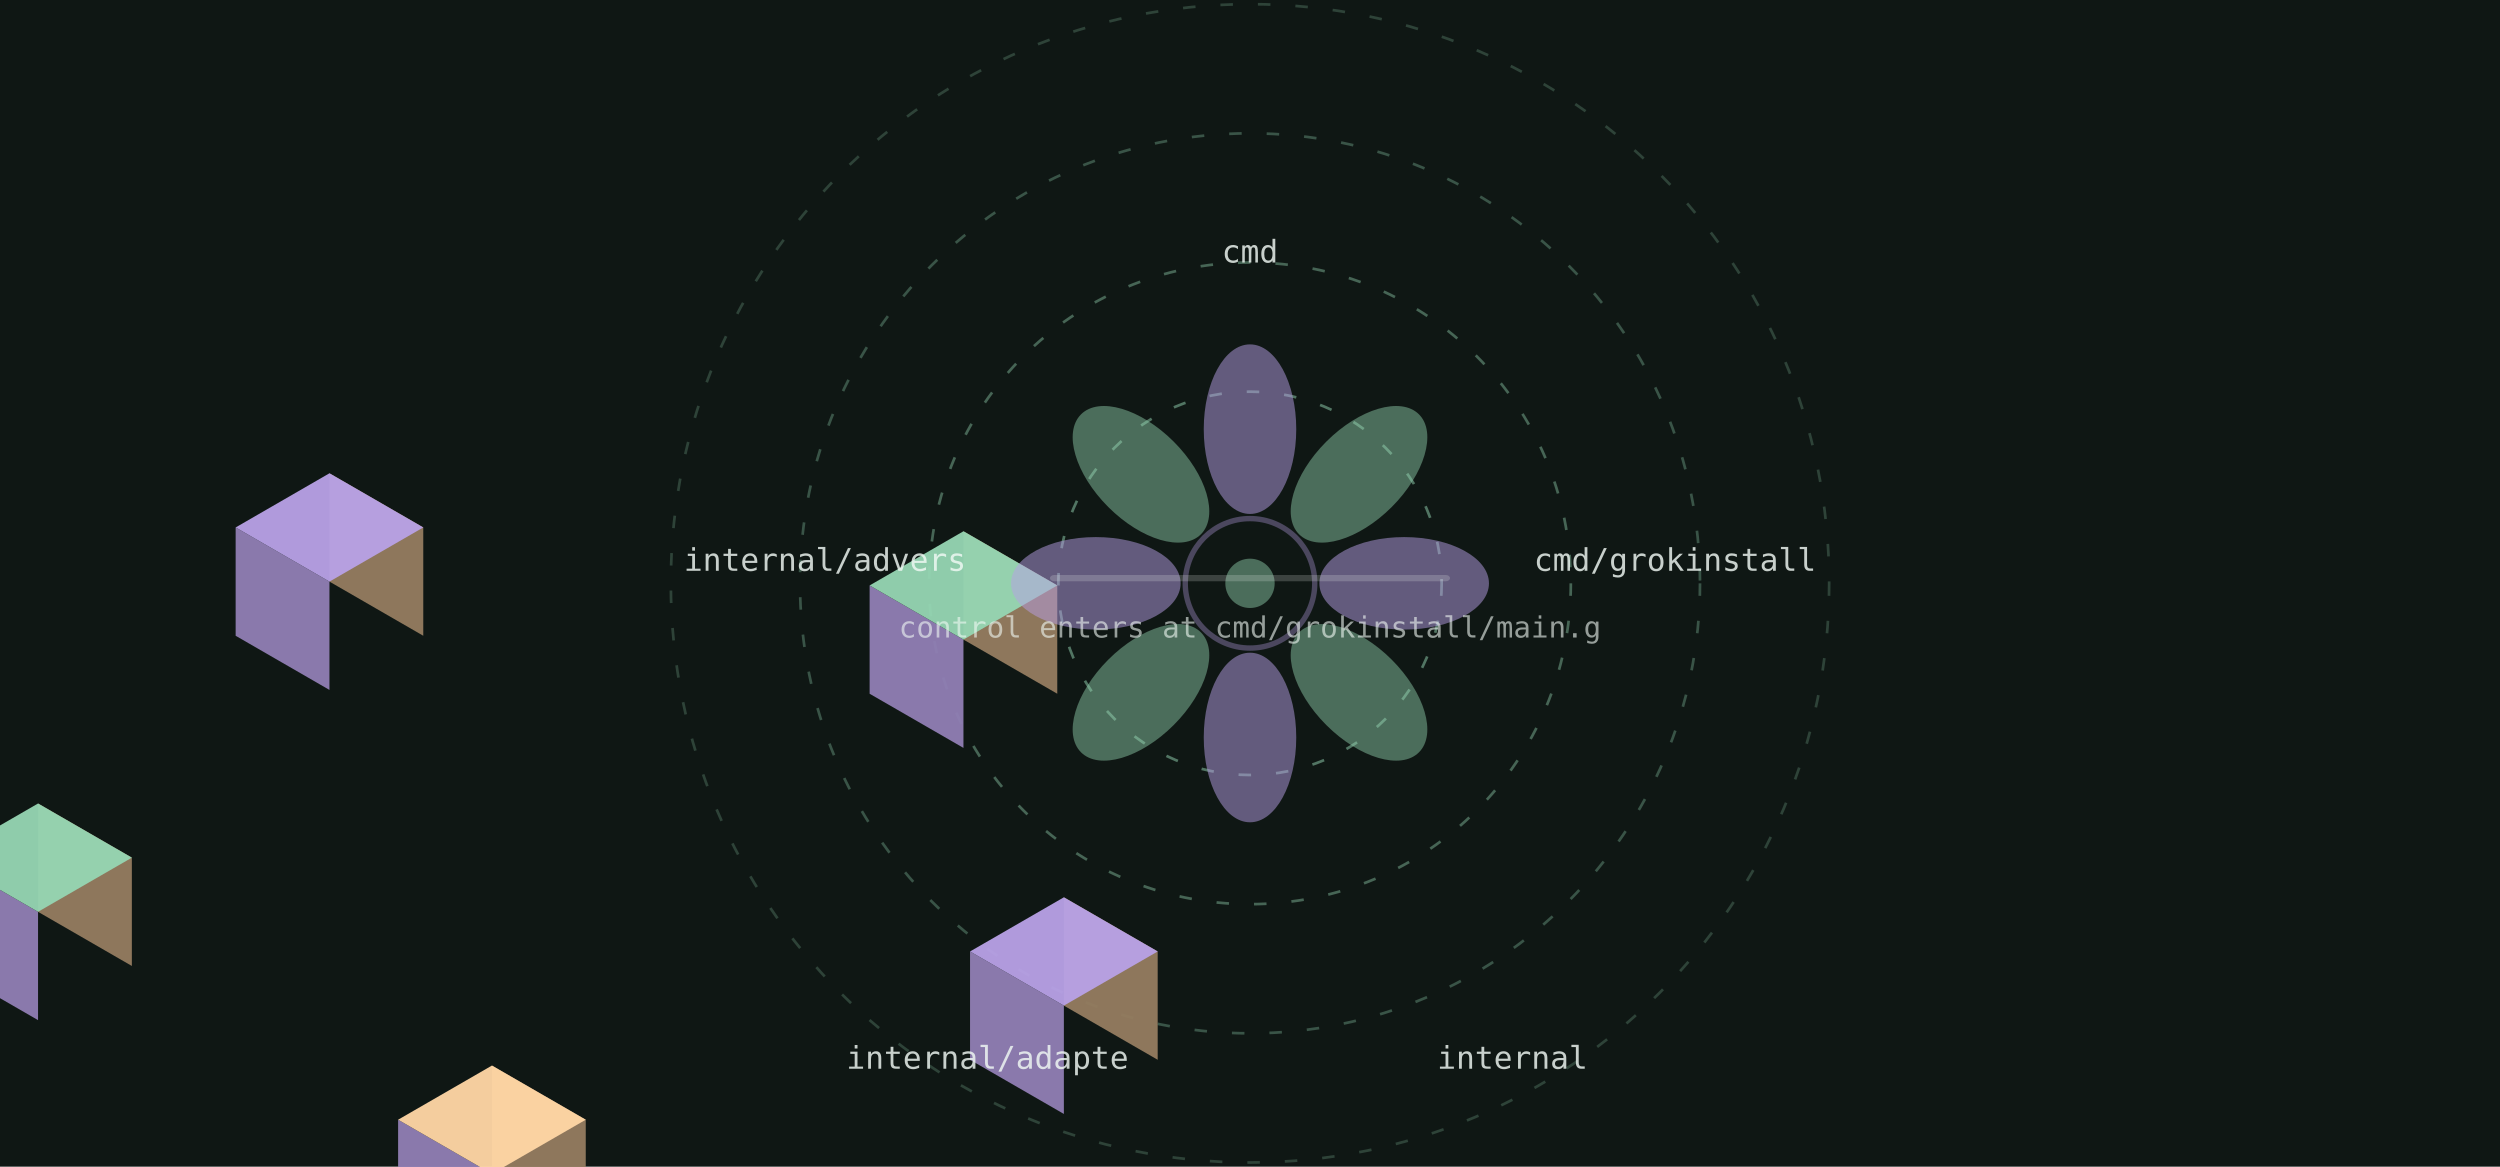
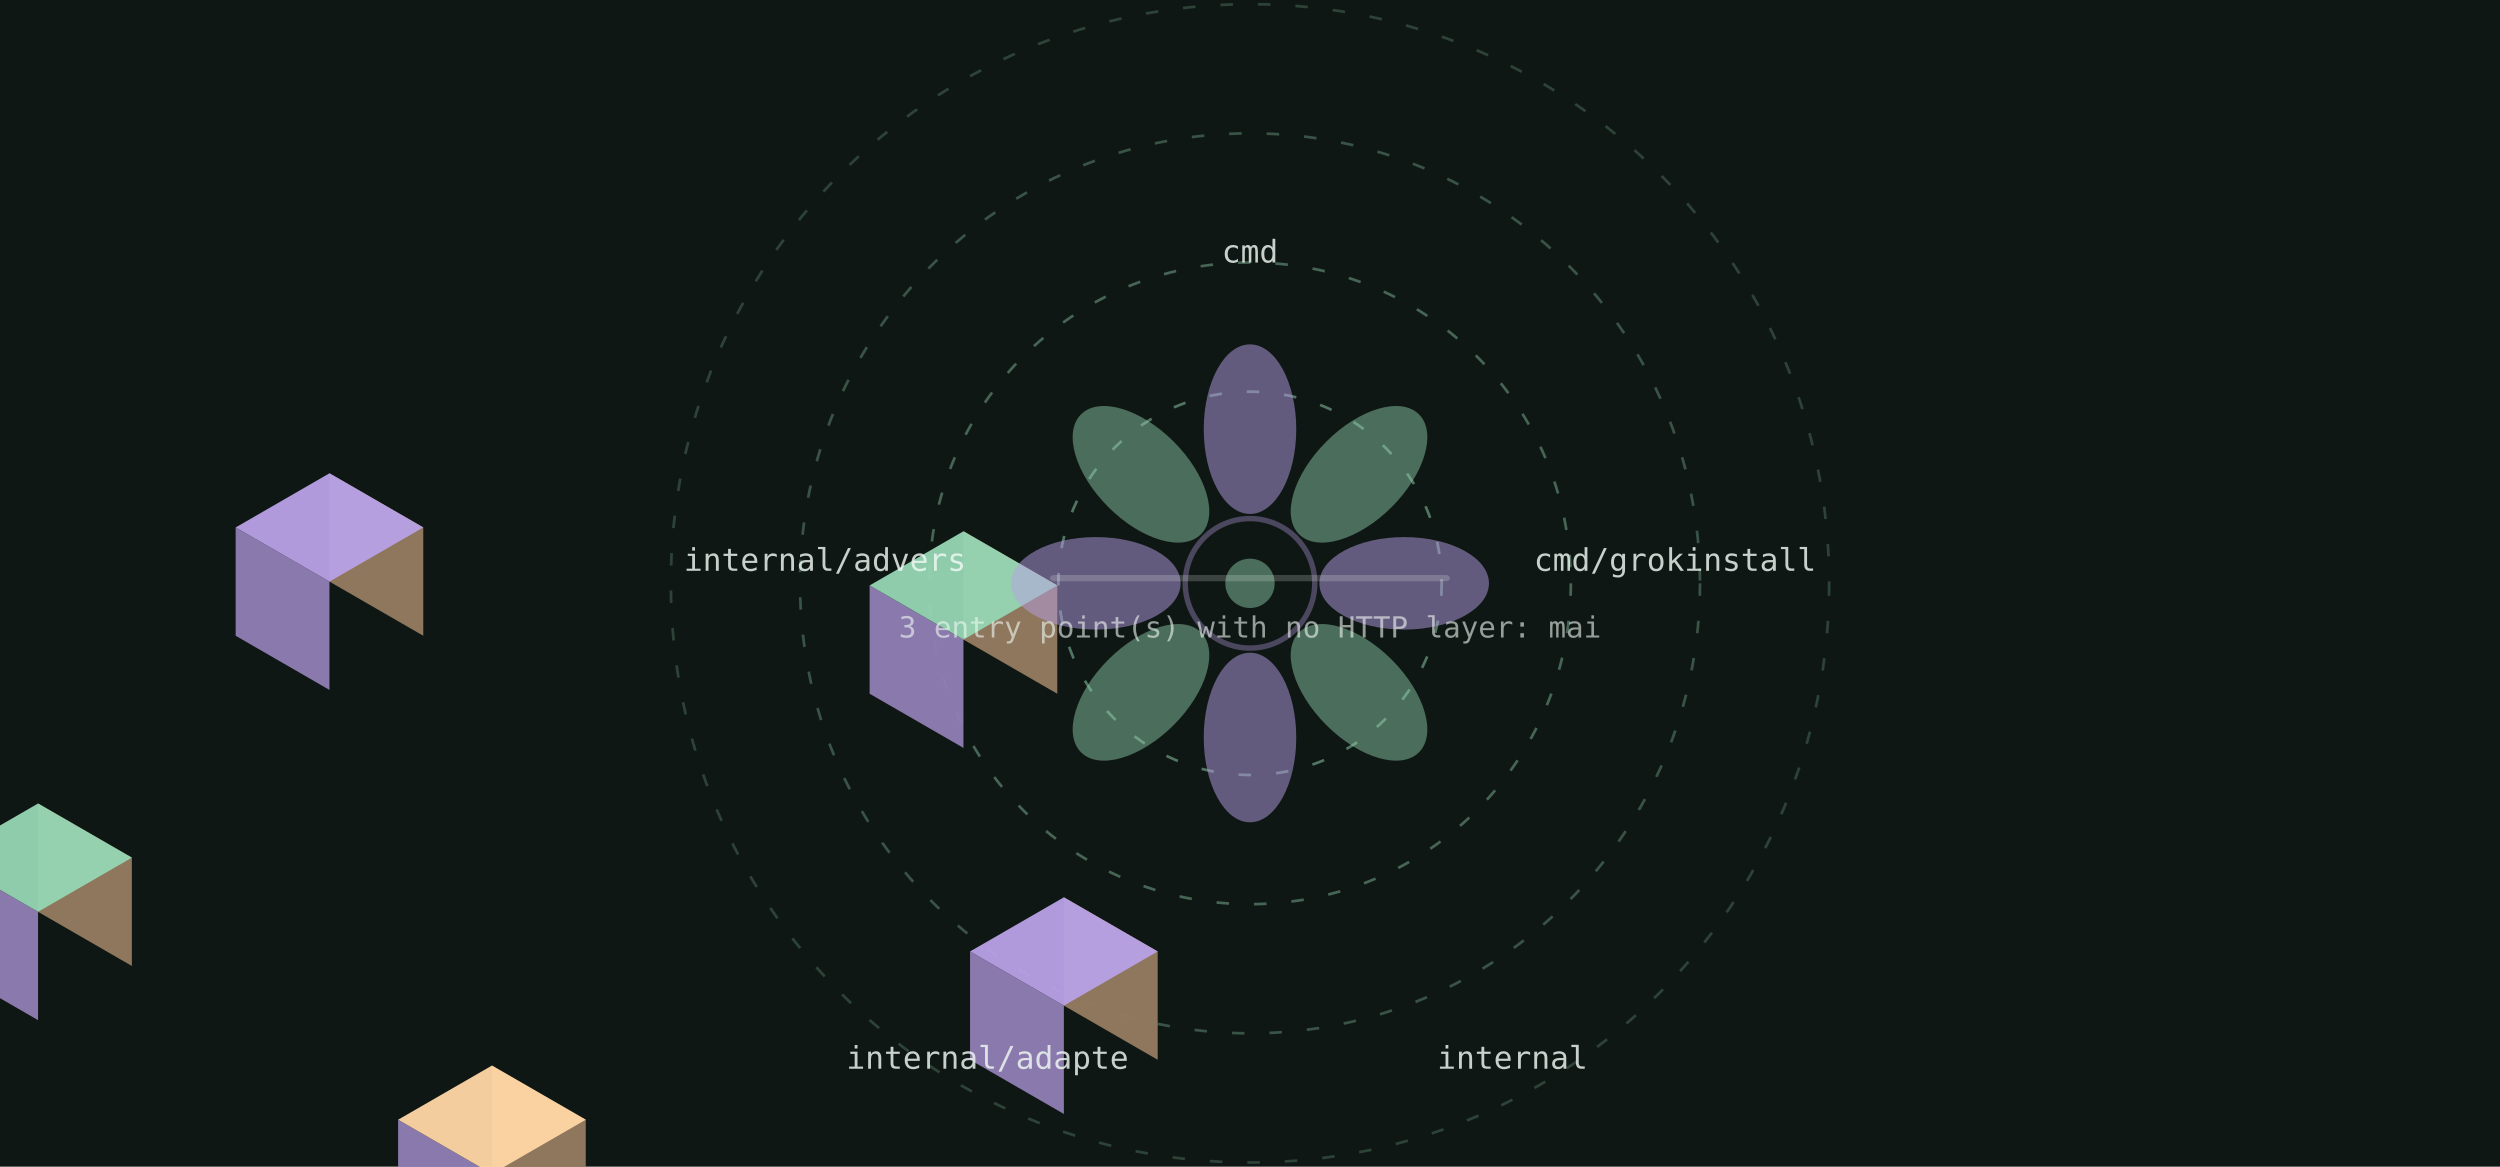
<svg xmlns="http://www.w3.org/2000/svg" viewBox="0 0 1200 560" width="1200" height="560" role="img" aria-label="grokinstall workflow">
  <rect width="1200" height="560" fill="#0f1714" />
  <defs>
    <linearGradient id="gk" x1="0" y1="0" x2="1" y2="1">
      <stop offset="0%" stop-color="#95d5b2" />
      <stop offset="100%" stop-color="#b8a1e6" />
    </linearGradient>
  </defs>
  <circle cx="600.00" cy="280.00" r="92.00" fill="none" stroke="rgba(149,213,178,0.500)" stroke-width="1.30" opacity="1.00" stroke-dasharray="6 12" />
  <circle cx="600.00" cy="280.00" r="154.00" fill="none" stroke="rgba(149,213,178,0.410)" stroke-width="1.30" opacity="1.00" stroke-dasharray="6 12" />
  <circle cx="600.00" cy="280.00" r="216.00" fill="none" stroke="rgba(149,213,178,0.320)" stroke-width="1.30" opacity="1.00" stroke-dasharray="6 12" />
  <circle cx="600.00" cy="280.00" r="278.00" fill="none" stroke="rgba(149,213,178,0.230)" stroke-width="1.30" opacity="1.00" stroke-dasharray="6 12" />
  <polygon points="462.46,307.00 507.49,333.00 507.49,281.00 462.46,255.00" fill="#947c60" opacity="0.95" />
  <polygon points="417.42,333.00 462.46,359.00 462.46,307.00 417.42,281.00" fill="#907eb3" opacity="0.95" />
  <polygon points="462.46,255.00 507.49,281.00 462.46,307.00 417.42,281.00" fill="#95d5b2" opacity="0.95" />
  <text x="600" y="126" font-family="ui-monospace,Menlo,monospace" font-size="15" fill="rgba(240,248,244,0.820)" text-anchor="middle">cmd</text>
  <polygon points="510.66,482.70 555.69,508.70 555.69,456.70 510.66,430.70" fill="#947c60" opacity="0.95" />
  <polygon points="465.62,508.70 510.66,534.70 510.66,482.70 465.62,456.70" fill="#907eb3" opacity="0.95" />
  <polygon points="510.66,430.70 555.69,456.70 510.66,482.70 465.62,456.70" fill="#b8a1e6" opacity="0.95" />
  <text x="804" y="274" font-family="ui-monospace,Menlo,monospace" font-size="15" fill="rgba(240,248,244,0.820)" text-anchor="middle">cmd/grokinstall</text>
  <polygon points="236.13,563.46 281.16,589.46 281.16,537.46 236.13,511.46" fill="#947c60" opacity="0.95" />
  <polygon points="191.09,589.46 236.13,615.46 236.13,563.46 191.09,537.46" fill="#907eb3" opacity="0.95" />
  <polygon points="236.13,511.46 281.16,537.46 236.13,563.46 191.09,537.46" fill="#ffd6a5" opacity="0.95" />
  <text x="726" y="513" font-family="ui-monospace,Menlo,monospace" font-size="15" fill="rgba(240,248,244,0.820)" text-anchor="middle">internal</text>
  <polygon points="18.26,437.67 63.29,463.67 63.29,411.67 18.26,385.67" fill="#947c60" opacity="0.95" />
  <polygon points="-26.77,463.67 18.26,489.67 18.26,437.67 -26.77,411.67" fill="#907eb3" opacity="0.95" />
  <polygon points="18.26,385.67 63.29,411.67 18.26,437.67 -26.77,411.67" fill="#95d5b2" opacity="0.95" />
  <text x="474" y="513" font-family="ui-monospace,Menlo,monospace" font-size="15" fill="rgba(240,248,244,0.820)" text-anchor="middle">internal/adapte</text>
  <polygon points="158.14,279.17 203.17,305.17 203.17,253.17 158.14,227.17" fill="#947c60" opacity="0.95" />
  <polygon points="113.11,305.17 158.14,331.17 158.14,279.17 113.11,253.17" fill="#907eb3" opacity="0.95" />
  <polygon points="158.14,227.17 203.17,253.17 158.14,279.17 113.11,253.17" fill="#b8a1e6" opacity="0.95" />
  <text x="396" y="274" font-family="ui-monospace,Menlo,monospace" font-size="15" fill="rgba(240,248,244,0.820)" text-anchor="middle">internal/advers</text>
  <ellipse cx="600.00" cy="206.00" rx="22.20" ry="40.70" fill="rgba(184,161,230,0.500)" opacity="1.00" transform="rotate(0.0 600.00 206.00)" />
  <ellipse cx="652.33" cy="227.67" rx="22.20" ry="40.70" fill="rgba(149,213,178,0.450)" opacity="1.00" transform="rotate(45.0 652.33 227.67)" />
  <ellipse cx="674.00" cy="280.00" rx="22.20" ry="40.70" fill="rgba(184,161,230,0.500)" opacity="1.00" transform="rotate(90.0 674.00 280.00)" />
  <ellipse cx="652.33" cy="332.33" rx="22.20" ry="40.70" fill="rgba(149,213,178,0.450)" opacity="1.00" transform="rotate(135.0 652.33 332.33)" />
  <ellipse cx="600.00" cy="354.00" rx="22.20" ry="40.70" fill="rgba(184,161,230,0.500)" opacity="1.00" transform="rotate(180.0 600.00 354.00)" />
  <ellipse cx="547.67" cy="332.33" rx="22.20" ry="40.70" fill="rgba(149,213,178,0.450)" opacity="1.00" transform="rotate(225.0 547.67 332.33)" />
  <ellipse cx="526.00" cy="280.00" rx="22.20" ry="40.70" fill="rgba(184,161,230,0.500)" opacity="1.00" transform="rotate(270.0 526.00 280.00)" />
  <ellipse cx="547.67" cy="227.67" rx="22.20" ry="40.70" fill="rgba(149,213,178,0.450)" opacity="1.00" transform="rotate(315.0 547.67 227.67)" />
  <circle cx="600.00" cy="280.00" r="31.08" fill="none" stroke="rgba(184,161,230,0.500)" stroke-width="2.59" opacity="0.70" />
  <circle cx="600.00" cy="280.00" r="11.84" fill="rgba(149,213,178,0.450)" opacity="1.00" />
  <rect x="504.00" y="276.00" width="192.00" height="3.00" rx="2.00" fill="rgba(240,248,244,0.200)" opacity="1.00" />
-   <text x="600" y="306" font-family="ui-monospace,Menlo,monospace" font-size="14" fill="rgba(240,248,244,0.600)" text-anchor="middle">control enters at cmd/grokinstall/main.g</text>
+   <text x="600" y="306" font-family="ui-monospace,Menlo,monospace" font-size="14" fill="rgba(240,248,244,0.600)" text-anchor="middle">3 entry point(s) with no HTTP layer: mai</text>
</svg>
